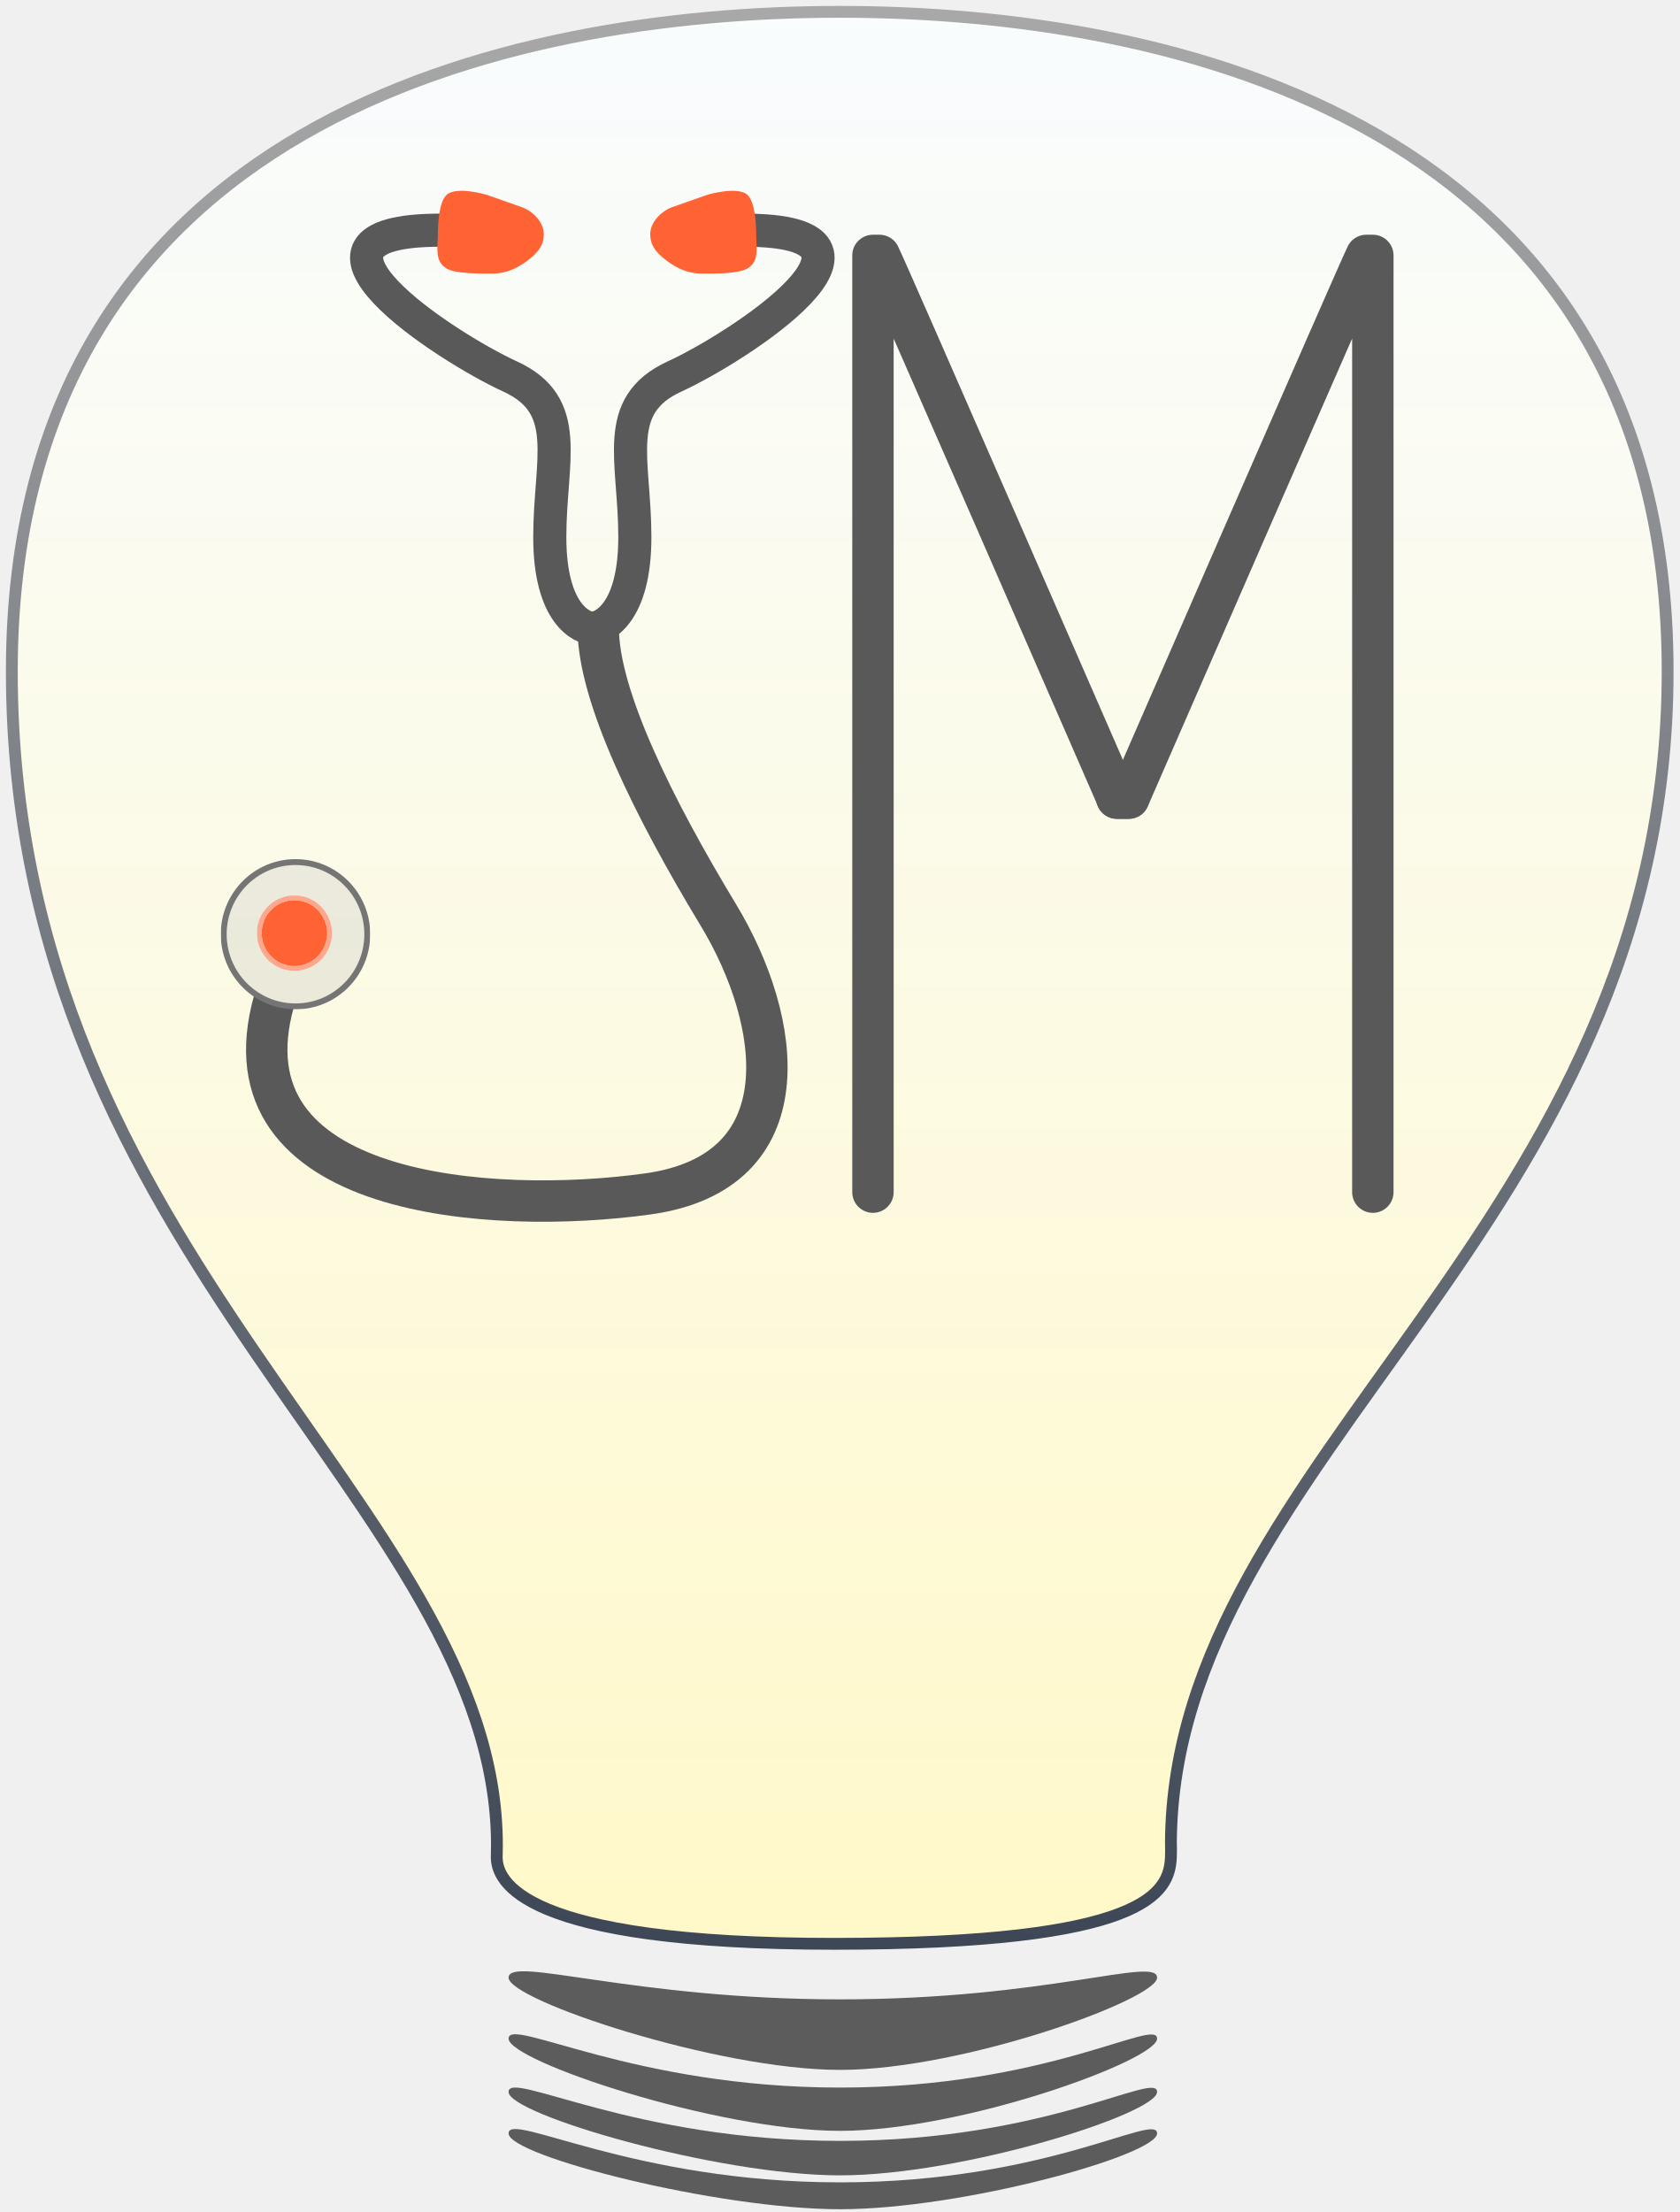
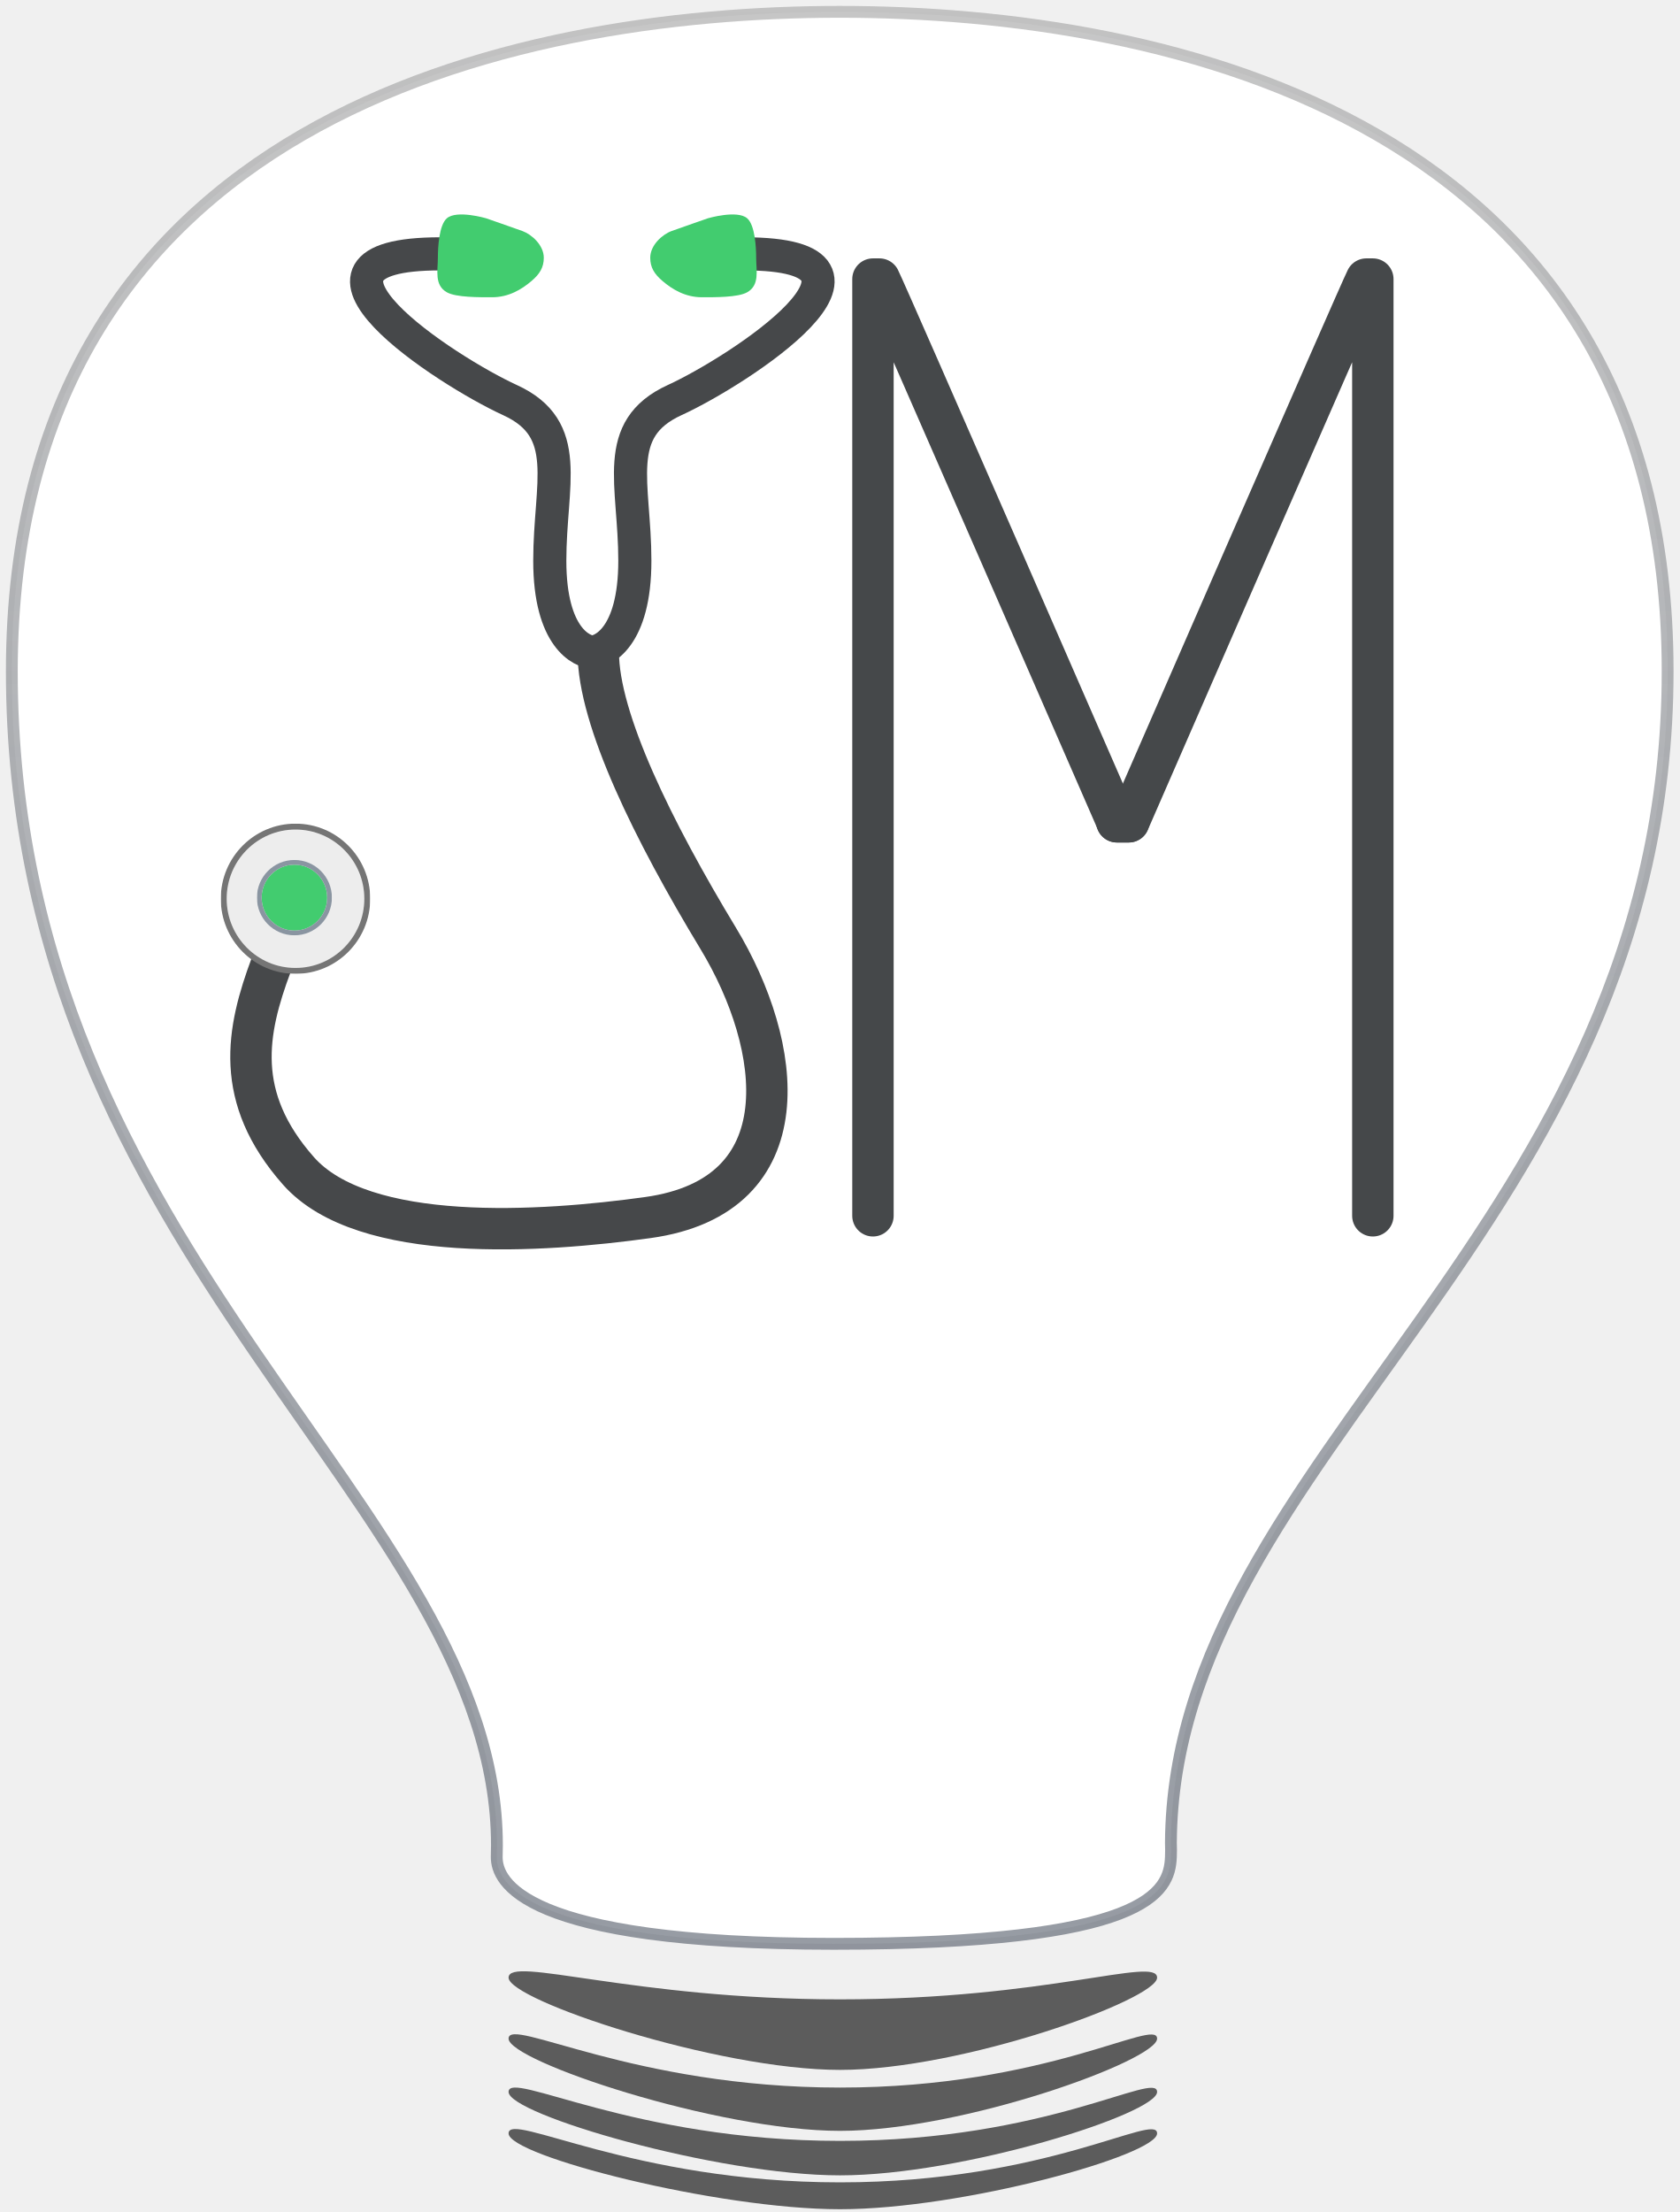
<svg xmlns="http://www.w3.org/2000/svg" xmlns:xlink="http://www.w3.org/1999/xlink" viewBox="0 0 142 187" version="1.1">
  <defs>
    <linearGradient x1="50%" y1="0%" x2="50%" y2="100%" id="linearGradient-1">
-       <stop stop-color="#FCFCFC" stop-opacity="0.92" offset="0%" />
-       <stop stop-color="#FFED61" stop-opacity="0.92" offset="100%" />
+       <stop stop-color="#A8A8A8" stop-opacity="0.646" offset="0%" />
+       <stop stop-color="#3E4756" stop-opacity="0.542" offset="100%" />
    </linearGradient>
-     <linearGradient x1="50%" y1="0%" x2="50%" y2="100%" id="linearGradient-2">
-       <stop stop-color="#D7F1FF" stop-opacity="0.874" offset="0%" />
-       <stop stop-color="#FFFFFF" stop-opacity="0.5" offset="100%" />
-     </linearGradient>
-     <linearGradient x1="50%" y1="0%" x2="50%" y2="100%" id="linearGradient-3">
-       <stop stop-color="#A8A8A8" offset="0%" />
-       <stop stop-color="#3E4756" offset="100%" />
-     </linearGradient>
-     <path d="M98.001,154.793 C98.167,122.171 140,102.717 140,55.75 C140,9.196 97.889,0.002 70,-8.64078501e-08 C42.111,-0.002 0,9.196 0,55.75 C0,105.368 41.016,126.341 41.016,154.989 C41.007,155.321 41,155.658 41,156 C41,158 43,163.329 69.5,163.329 C96,163.329 97.875,159 98,156 C98.017,155.593 98.017,155.19 98.001,154.793 Z" id="path-4" />
-     <ellipse id="path-5" cx="5.818" cy="5.849" rx="5.818" ry="5.849" />
-     <mask id="mask-6" maskContentUnits="userSpaceOnUse" maskUnits="objectBoundingBox" x="-0.5" y="-0.5" width="12.636" height="12.698">
+     <ellipse id="path-2" cx="5.818" cy="5.849" rx="5.818" ry="5.849" />
+     <mask id="mask-3" maskContentUnits="userSpaceOnUse" maskUnits="objectBoundingBox" x="-0.5" y="-0.5" width="12.636" height="12.698">
      <rect x="-0.5" y="-0.5" width="12.636" height="12.698" fill="white" />
-       <use xlink:href="#path-5" fill="black" />
+       <use xlink:href="#path-2" fill="black" />
    </mask>
-     <path d="M5.726,8.541 C7.256,8.541 8.496,7.294 8.496,5.756 C8.496,4.218 7.256,2.971 5.726,2.971 C4.196,2.971 2.955,4.218 2.955,5.756 C2.955,7.294 4.196,8.541 5.726,8.541 Z" id="path-7" />
-     <mask id="mask-8" maskContentUnits="userSpaceOnUse" maskUnits="objectBoundingBox" x="-0.4" y="-0.4" width="6.341" height="6.371">
+     <path d="M5.726,8.541 C7.256,8.541 8.496,7.294 8.496,5.756 C8.496,4.218 7.256,2.971 5.726,2.971 C4.196,2.971 2.955,4.218 2.955,5.756 C2.955,7.294 4.196,8.541 5.726,8.541 Z" id="path-4" />
+     <mask id="mask-5" maskContentUnits="userSpaceOnUse" maskUnits="objectBoundingBox" x="-0.4" y="-0.4" width="6.341" height="6.371">
      <rect x="2.555" y="2.571" width="6.341" height="6.371" fill="white" />
-       <use xlink:href="#path-7" fill="black" />
+       <use xlink:href="#path-4" fill="black" />
    </mask>
  </defs>
  <g id="Logos" stroke="none" stroke-width="1" fill="none" fill-rule="evenodd">
    <g id="JM-bulb" transform="translate(-466, -11)">
      <g id="JM-bulb-on" transform="translate(467, 12)">
        <g id="Group" transform="translate(42, 164.961)" fill="#5C5C5C">
          <path d="M28.024,3.063 C45.536,3.063 54.833,-0.606 54.833,1.228 C54.833,3.063 38.412,9.025 28.024,9.025 C17.637,9.025 3.9173541e-09,3.126 0,1.228 C-3.91735437e-09,-0.67 10.512,3.063 28.024,3.063 Z" id="Path-55" />
          <path d="M28.024,10.52 C45.536,10.52 54.833,4.548 54.833,6.382 C54.833,8.217 38.412,14.179 28.024,14.179 C17.637,14.179 3.9173541e-09,8.28 0,6.382 C-3.91735437e-09,4.484 10.512,10.52 28.024,10.52 Z" id="Path-55-Copy-2" />
          <path d="M28.024,15.027 C45.536,15.027 54.833,9.054 54.833,10.889 C54.833,12.723 38.412,17.941 28.024,17.941 C17.637,17.941 3.9173541e-09,12.787 0,10.889 C-3.91735437e-09,8.991 10.512,15.027 28.024,15.027 Z" id="Path-55-Copy-3" />
          <path d="M28.024,18.533 C45.536,18.533 54.833,12.561 54.833,14.395 C54.833,16.23 38.412,20.805 28.024,20.805 C17.637,20.805 3.9173541e-09,16.293 0,14.395 C-3.91735437e-09,12.497 10.512,18.533 28.024,18.533 Z" id="Path-55-Copy-4" />
        </g>
-         <g id="Group-2">
-           <g id="BULB">
-             <use fill="#FFFFFF" xlink:href="#path-4" />
-             <use fill-opacity="0.4" fill="url(#linearGradient-1)" xlink:href="#path-4" />
-             <use stroke="url(#linearGradient-3)" stroke-width="1" fill-opacity="0.15" fill="url(#linearGradient-2)" xlink:href="#path-4" />
-           </g>
+         <g id="Group-2" stroke="url(#linearGradient-1)" fill="#FFFFFF">
+           <path d="M98.001,154.793 C98.167,122.171 140,102.717 140,55.75 C140,9.196 97.889,0.002 70,-8.64078501e-08 C42.111,-0.002 0,9.196 0,55.75 C0,105.368 41.016,126.341 41.016,154.989 C41.007,155.321 41,155.658 41,156 C41,158 43,163.329 69.5,163.329 C96,163.329 97.875,159 98,156 C98.017,155.593 98.017,155.19 98.001,154.793 Z" id="BULB" />
        </g>
-         <g id="JM-box-gray-orange" transform="translate(18, 15)">
+         <g id="JM-box-gray-green" transform="translate(18, 17)">
          <g id="JM-med-Copy">
            <g id="J">
-               <path d="M4.167,68.63 C-0.504,85.272 22.606,86.765 35.782,84.931 C48.957,83.097 47.208,70.391 41.727,61.333 C36.247,52.275 31.584,42.828 31.584,37.129" stroke="#595959" stroke-width="3.5" />
+               <path d="M3.942,63.539 C1.841,69.16 0.733,74.752 6.23,80.981 C11.727,87.209 26.844,86.175 35.782,84.931 C48.957,83.097 47.208,70.391 41.727,61.333 C36.247,52.275 31.584,42.828 31.584,37.129" stroke="#46484A" stroke-width="3.5" />
              <g id="sides" transform="translate(11.16667, 0.12987)">
-                 <path d="M0.828,37 C1.769,37 4.51,35.802 4.51,29.277 C4.51,22.752 2.501,18.15 7.877,15.692 C13.252,13.234 28.477,3.329 13.76,3.329" id="right" stroke="#595959" stroke-width="2.8" transform="translate(10.41385, 20.1643) scale(-1, 1) translate(-10.41385, -20.1643) " />
-                 <path d="M19.828,37 C20.769,37 23.51,35.802 23.51,29.277 C23.51,22.752 21.501,18.15 26.877,15.692 C32.252,13.234 47.477,3.329 32.76,3.329" id="right-copy-3" stroke="#595959" stroke-width="2.8" />
-                 <g id="earpiece" transform="translate(6.811474, 0)" fill="#FF6233">
+                 <path d="M0.828,37 C1.769,37 4.51,35.802 4.51,29.277 C4.51,22.752 2.501,18.15 7.877,15.692 C13.252,13.234 28.477,3.329 13.76,3.329" id="right" stroke="#46484A" stroke-width="2.8" transform="translate(10.41385, 20.1643) scale(-1, 1) translate(-10.41385, -20.1643) " />
+                 <path d="M19.828,37 C20.769,37 23.51,35.802 23.51,29.277 C23.51,22.752 21.501,18.15 26.877,15.692 C32.252,13.234 47.477,3.329 32.76,3.329" id="right-copy-3" stroke="#46484A" stroke-width="2.8" />
+                 <g id="earpiece" transform="translate(6.811474, 0)" fill="#42CC6F">
                  <path d="M18.808,6.582 C19.583,7.02 21.572,7 22.629,7 C24.03,7 25.13,6.339 25.971,5.618 C26.651,5.035 27,4.484 27,3.661 C27,2.589 25.971,1.685 25.2,1.404 C24.429,1.124 22.114,0.321 22.114,0.321 C22.114,0.321 19.649,-0.401 18.808,0.321 C18.13,0.903 18.044,2.838 18.044,3.661 C18.044,4.735 17.726,5.972 18.808,6.582 Z" id="Oval-3-Copy-2" transform="translate(22.5, 3.5) scale(-1, 1) translate(-22.5, -3.5) " />
                  <path d="M0.808,6.582 C1.583,7.02 3.572,7 4.629,7 C6.03,7 7.13,6.339 7.971,5.618 C8.651,5.035 9,4.484 9,3.661 C9,2.589 7.971,1.685 7.2,1.404 C6.429,1.124 4.114,0.321 4.114,0.321 C4.114,0.321 1.649,-0.401 0.808,0.321 C0.13,0.903 0.044,2.838 0.044,3.661 C0.044,4.735 -0.274,5.972 0.808,6.582 Z" id="Oval-3-Copy-3" />
                </g>
              </g>
-               <g id="bell" transform="translate(0.166667, 57.12987)">
+               <g id="bell" transform="translate(0.166667, 52.12987)">
                <g id="bell-outer">
-                   <use fill-opacity="0.303" fill="#C3C3C3" fill-rule="evenodd" xlink:href="#path-5" />
-                   <use stroke="#757575" mask="url(#mask-6)" stroke-width="1" xlink:href="#path-5" />
+                   <use fill-opacity="0.303" fill="#C3C3C3" fill-rule="evenodd" xlink:href="#path-2" />
+                   <use stroke="#757575" mask="url(#mask-3)" stroke-width="1" xlink:href="#path-2" />
                </g>
                <g id="bell-inner">
-                   <use fill="#FF6233" fill-rule="evenodd" xlink:href="#path-7" />
-                   <use stroke="#FFA78C" mask="url(#mask-8)" stroke-width="0.8" xlink:href="#path-7" />
+                   <use fill="#42CC6F" fill-rule="evenodd" xlink:href="#path-4" />
+                   <use stroke="#8A95A1" mask="url(#mask-5)" stroke-width="0.8" xlink:href="#path-4" />
                </g>
              </g>
            </g>
-             <g id="M" transform="translate(54.79576, 5.592852)" stroke="#595959" stroke-width="3.5" stroke-linecap="round" stroke-linejoin="round">
+             <g id="M" transform="translate(54.79576, 5.592852)" stroke="#45484A" stroke-width="3.5" stroke-linecap="round" stroke-linejoin="round">
              <path d="M0.014,79.189 L0.014,2.75580948e-15 C0.835,-7.13845062e-15 -0.16,-1.70327109e-14 0.561,-7.13845079e-15 C1.146,1.136 20.648,45.88 20.648,45.88 L21.635,45.88" id="M-left" />
              <path d="M42.278,79.189 L42.278,1.3992597e-14 C41.457,4.09833685e-15 42.452,-5.79592341e-15 41.73,4.09833669e-15 C41.146,1.136 21.644,45.88 21.644,45.88 L20.631,45.88" id="M-right" />
            </g>
          </g>
        </g>
      </g>
    </g>
  </g>
</svg>
